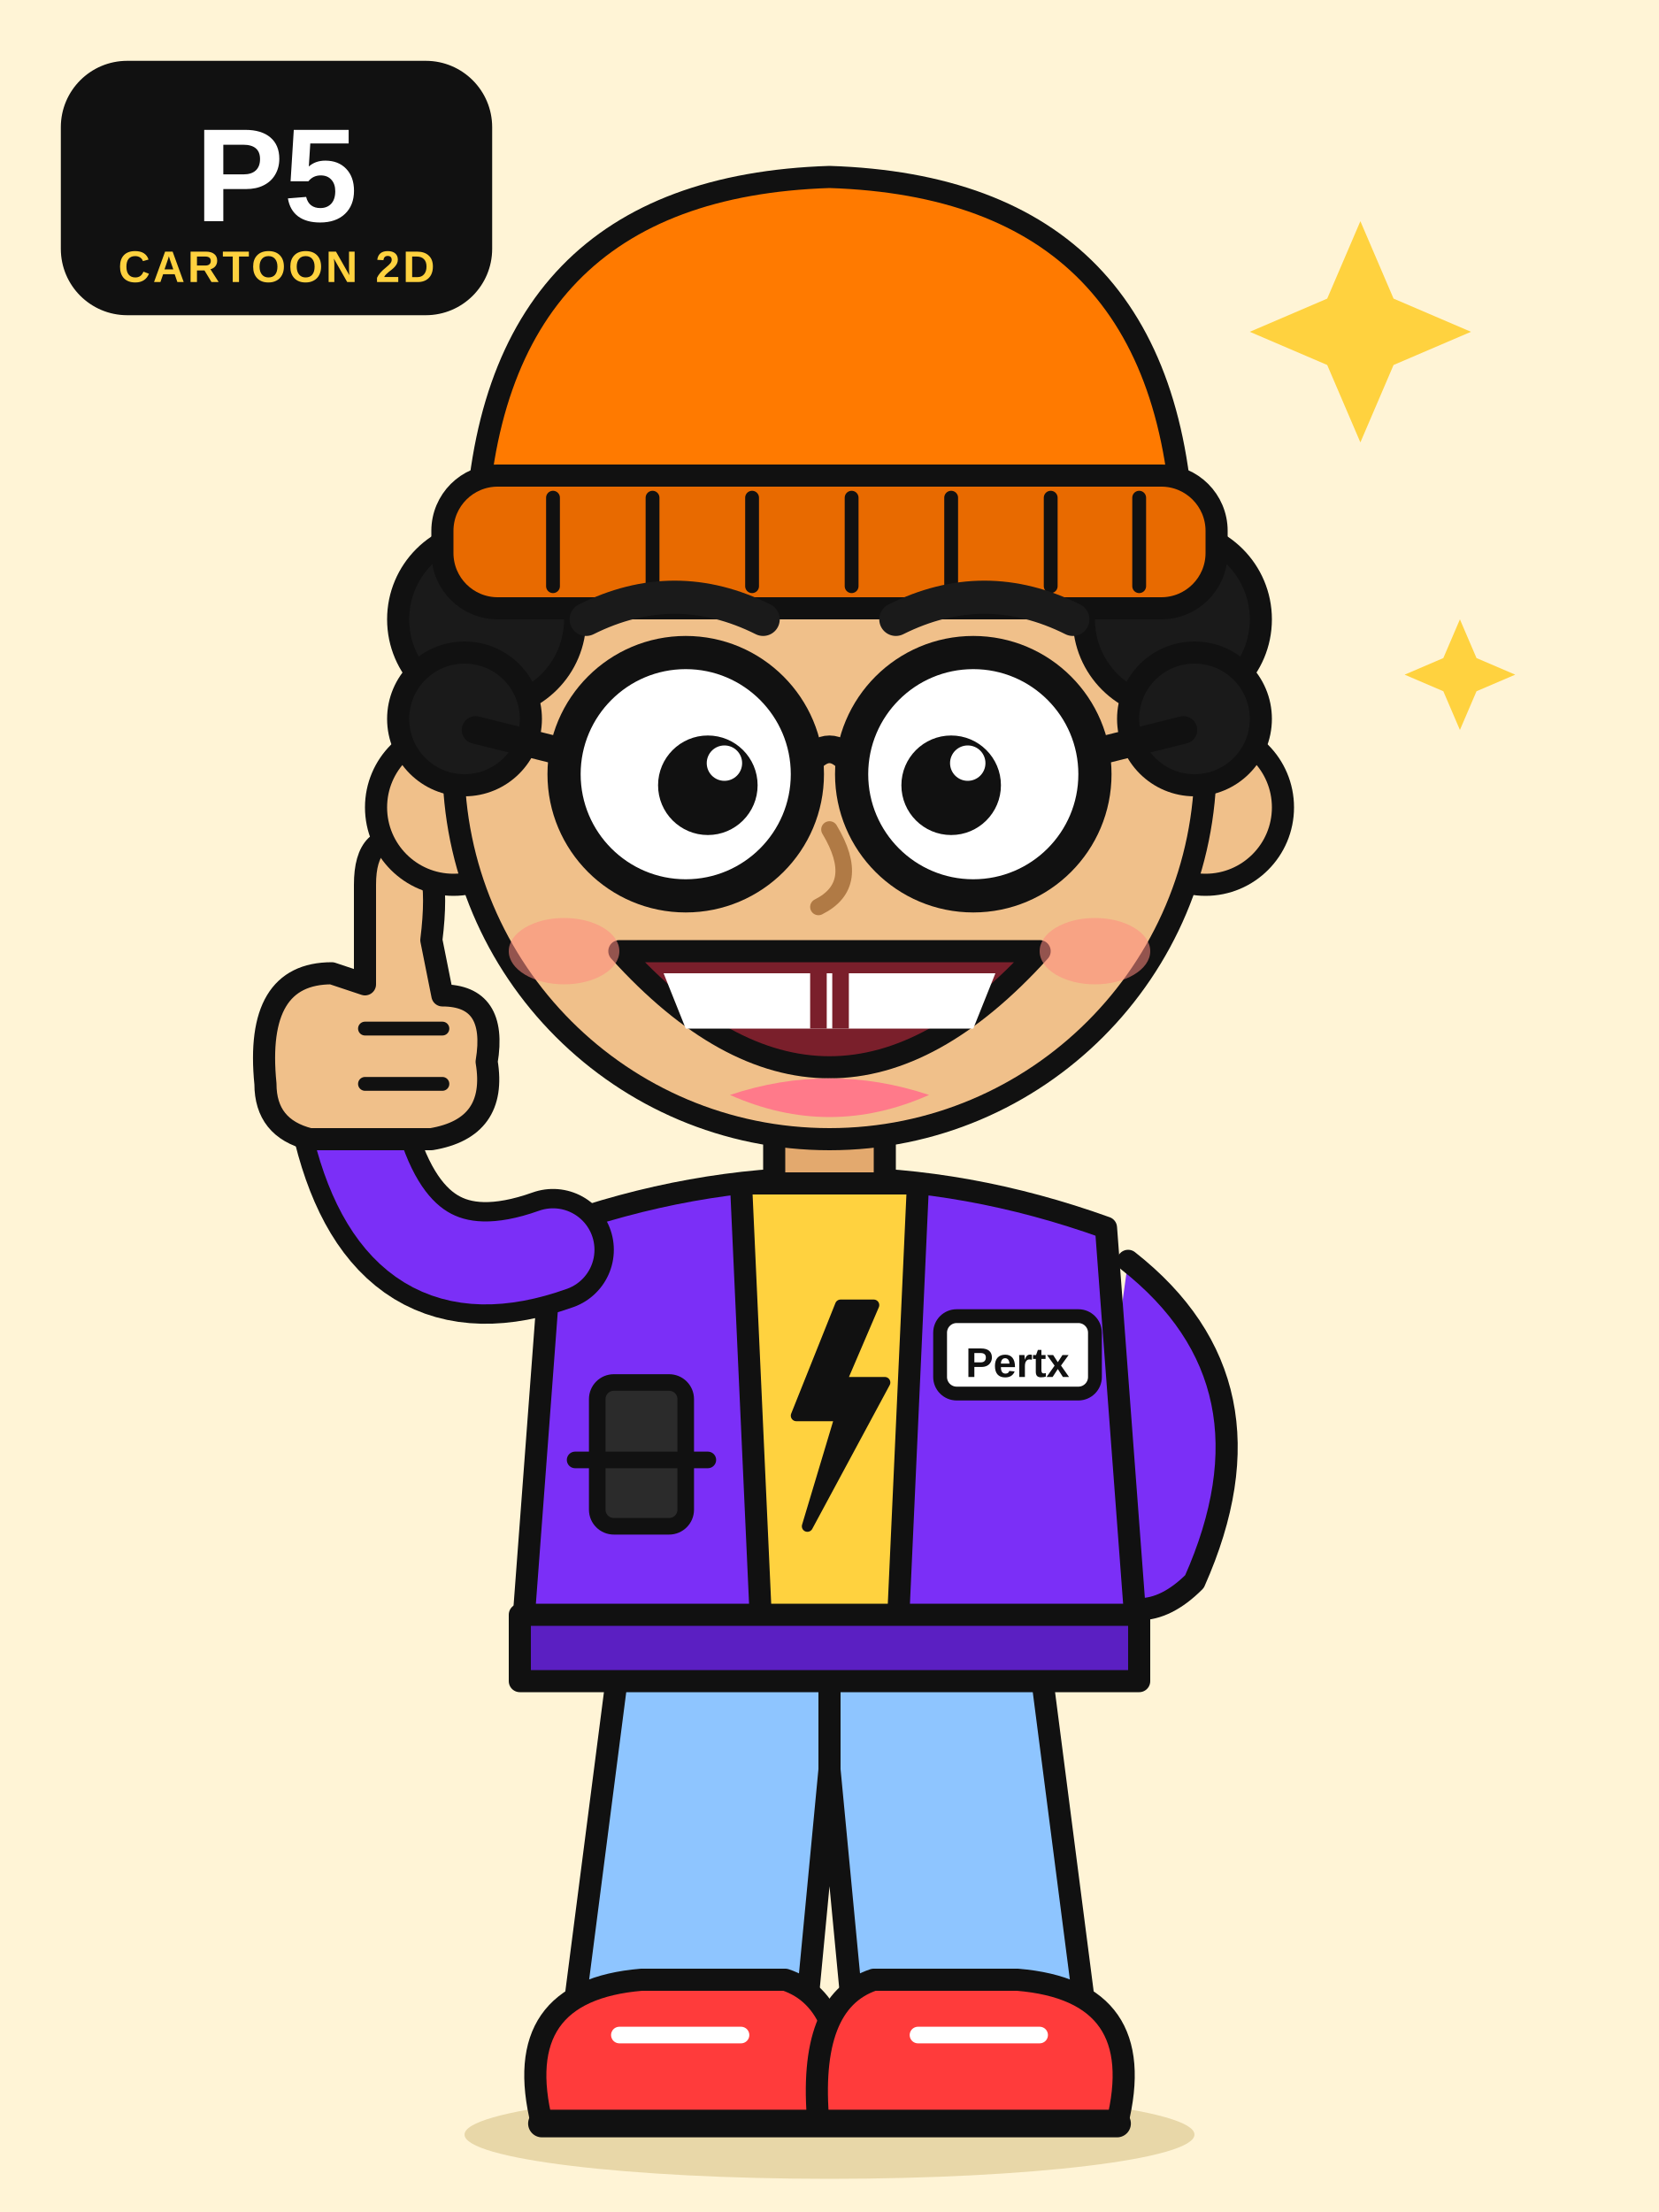
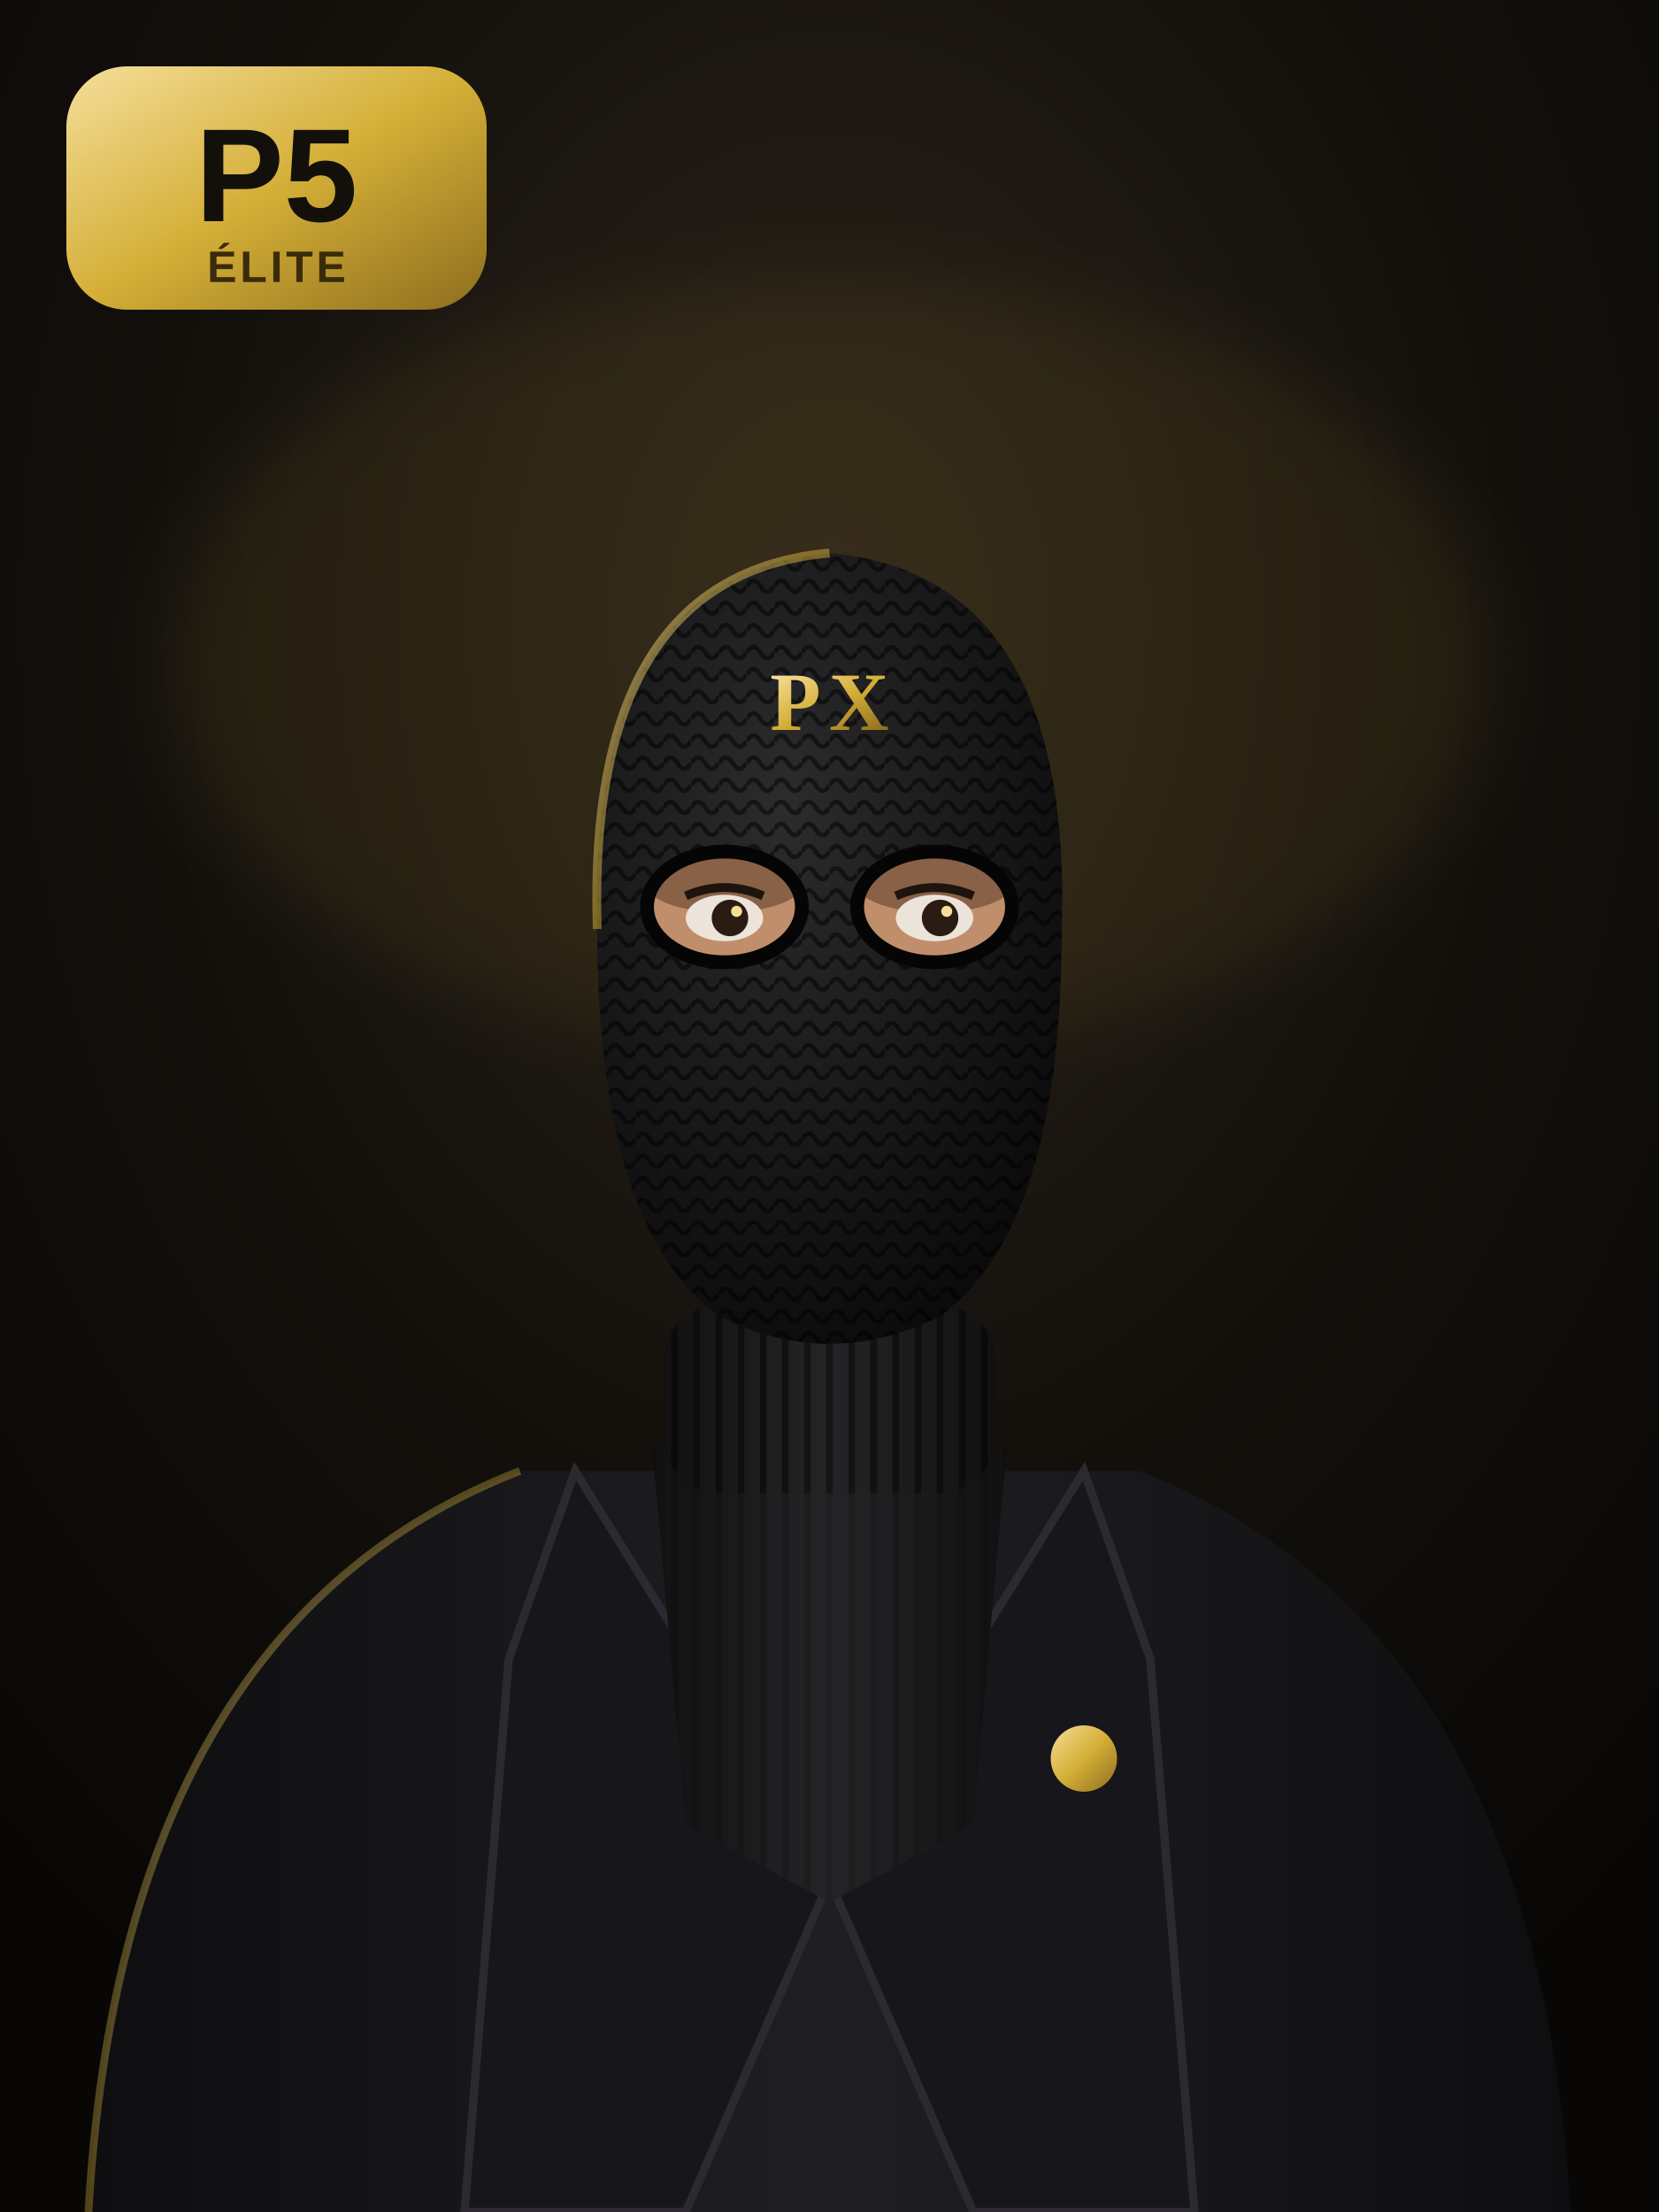
<svg xmlns="http://www.w3.org/2000/svg" viewBox="0 0 300 400" width="300" height="400">
-   <rect width="300" height="400" fill="#FFF4D6" />
-   <g fill="#FFD23F">
-     <path d="M246 40 l6 14 l14 6 l-14 6 l-6 14 l-6 -14 l-14 -6 l14 -6 z" />
-     <path d="M264 112 l3 7 l7 3 l-7 3 l-3 7 l-3 -7 l-7 -3 l7 -3 z" />
-   </g>
-   <ellipse cx="150" cy="386" rx="66" ry="8" fill="#E8D7A8" />
-   <g stroke="#111111" stroke-width="4" stroke-linejoin="round" stroke-linecap="round">
-     <path d="M112 300 L104 362 L146 362 L150 320 L154 362 L196 362 L188 300 Z" fill="#8EC5FF" />
-     <path d="M150 320 L150 304" fill="none" />
-     <path d="M98 384 Q92 360 116 358 L142 358 Q154 362 152 384 Z" fill="#FF3B3B" />
-     <path d="M202 384 Q208 360 184 358 L158 358 Q146 362 148 384 Z" fill="#FF3B3B" />
-     <path d="M98 384 L152 384 M148 384 L202 384" stroke-width="5" />
-     <path d="M112 368 L134 368 M166 368 L188 368" stroke="#FFFFFF" stroke-width="3" />
-     <path d="M204 228 Q232 250 216 286 Q206 296 196 286" fill="#7B2FF7" />
-     <path d="M100 222 Q150 204 200 222 L206 302 L94 302 Z" fill="#7B2FF7" />
-     <path d="M134 214 L166 214 L162 302 L138 302 Z" fill="#FFD23F" />
-     <path d="M152 236 L144 256 L152 256 L146 276 L160 250 L152 250 L158 236 Z" fill="#111111" stroke-width="2" />
-     <path d="M94 292 L206 292 L206 304 L94 304 Z" fill="#5B1FC2" />
-     <rect x="170" y="238" width="28" height="14" rx="3" fill="#FFFFFF" stroke-width="2.5" />
-     <rect x="108" y="250" width="16" height="26" rx="3" fill="#2B2B2B" stroke-width="3" />
-     <path d="M104 264 L128 264" stroke-width="3" />
-     <path d="M100 226 Q72 236 64 204" fill="none" stroke-width="22" stroke="#111111" />
-     <path d="M100 226 Q72 236 64 204" fill="none" stroke-width="15" stroke="#7B2FF7" />
-     <path d="M48 196 Q46 176 60 176 L66 178 L66 160 Q66 150 74 152 Q80 154 78 170 L80 180 Q90 180 88 192 Q90 204 78 206 L56 206 Q48 204 48 196 Z" fill="#F0C08A" />
-     <path d="M66 186 L80 186 M66 196 L80 196" stroke-width="2.5" />
-   </g>
-   <text x="184" y="249" font-family="Arial Black, Arial, sans-serif" font-weight="900" font-size="7.5" fill="#111" text-anchor="middle">Pertx</text>
-   <g stroke="#111111" stroke-width="4" stroke-linejoin="round" stroke-linecap="round">
-     <path d="M140 198 L140 214 L160 214 L160 198 Z" fill="#E3A96E" />
-     <circle cx="82" cy="146" r="14" fill="#F0C08A" />
-     <circle cx="218" cy="146" r="14" fill="#F0C08A" />
-     <circle cx="150" cy="138" r="68" fill="#F0C08A" />
-     <g fill="#1A1A1A">
-       <circle cx="88" cy="112" r="16" />
-       <circle cx="212" cy="112" r="16" />
-       <circle cx="84" cy="130" r="12" />
-       <circle cx="216" cy="130" r="12" />
-       <circle cx="102" cy="94" r="14" />
-       <circle cx="198" cy="94" r="14" />
-     </g>
-     <path d="M86 98 Q88 34 150 32 Q212 34 214 98 Z" fill="#FF7A00" />
-     <rect x="80" y="86" width="140" height="24" rx="10" fill="#E86A00" />
-     <path d="M100 90 L100 106 M118 90 L118 106 M136 90 L136 106 M154 90 L154 106 M172 90 L172 106 M190 90 L190 106 M206 90 L206 106" stroke-width="2.5" />
-     <circle cx="124" cy="140" r="22" fill="#FFFFFF" stroke-width="6" />
-     <circle cx="176" cy="140" r="22" fill="#FFFFFF" stroke-width="6" />
-     <path d="M146 138 Q150 133 154 138" fill="none" stroke-width="5" />
-     <path d="M102 136 L86 132 M198 136 L214 132" stroke-width="5" />
-   </g>
-   <circle cx="128" cy="142" r="9" fill="#111111" />
-   <circle cx="172" cy="142" r="9" fill="#111111" />
-   <circle cx="131" cy="138" r="3.2" fill="#FFFFFF" />
-   <circle cx="175" cy="138" r="3.2" fill="#FFFFFF" />
-   <path d="M106 112 Q122 104 138 112" stroke="#1A1A1A" stroke-width="6" fill="none" stroke-linecap="round" />
-   <path d="M162 112 Q178 104 194 112" stroke="#1A1A1A" stroke-width="6" fill="none" stroke-linecap="round" />
-   <path d="M112 172 Q150 214 188 172 Z" fill="#7A1F2B" stroke="#111111" stroke-width="4" stroke-linejoin="round" />
-   <path d="M120 176 L180 176 L176 186 L124 186 Z" fill="#FFFFFF" />
-   <path d="M148 176 L148 186 M152 176 L152 186" stroke="#7A1F2B" stroke-width="3" />
-   <path d="M132 198 Q150 206 168 198 Q150 192 132 198 Z" fill="#FF7A8A" />
-   <ellipse cx="102" cy="172" rx="10" ry="6" fill="#FF8A80" opacity=".55" />
-   <ellipse cx="198" cy="172" rx="10" ry="6" fill="#FF8A80" opacity=".55" />
-   <path d="M150 150 Q156 160 148 164" stroke="#B07A45" stroke-width="3" fill="none" stroke-linecap="round" />
+   <defs>
+     <radialGradient id="q5bg" cx="50%" cy="28%" r="75%">
+       <stop offset="0" stop-color="#2A2219" />
+       <stop offset=".55" stop-color="#13100C" />
+       <stop offset="1" stop-color="#080706" />
+     </radialGradient>
+     <linearGradient id="q5gold" x1="0" y1="0" x2="1" y2="1">
+       <stop offset="0" stop-color="#F5DE9A" />
+       <stop offset=".5" stop-color="#D4AF37" />
+       <stop offset="1" stop-color="#8E6E1E" />
+     </linearGradient>
+     <radialGradient id="q5mask" cx="40%" cy="32%" r="72%">
+       <stop offset="0" stop-color="#2C2C2E" />
+       <stop offset="1" stop-color="#0B0B0C" />
+     </radialGradient>
+     <linearGradient id="q5coat" x1="0" y1="0" x2="1" y2="0">
+       <stop offset="0" stop-color="#0E0E10" />
+       <stop offset=".5" stop-color="#1F1E22" />
+       <stop offset="1" stop-color="#0E0E10" />
+     </linearGradient>
+     <linearGradient id="q5turtle" x1="0" y1="0" x2="1" y2="0">
+       <stop offset="0" stop-color="#111" />
+       <stop offset=".5" stop-color="#252427" />
+       <stop offset="1" stop-color="#111" />
+     </linearGradient>
+     <pattern id="q5rib" width="4" height="10" patternUnits="userSpaceOnUse">
+       <path d="M2 0 V10" stroke="#000" stroke-opacity=".45" stroke-width="1.2" />
+     </pattern>
+     <pattern id="q5knit" width="5" height="4" patternUnits="userSpaceOnUse">
+       <path d="M0 2 Q1.25 0 2.5 2 T5 2" stroke="#000" stroke-opacity=".5" fill="none" stroke-width=".8" />
+     </pattern>
+     <filter id="q5b">
+       <feGaussianBlur stdDeviation="6" />
+     </filter>
+   </defs>
+   <rect width="300" height="400" fill="url(#q5bg)" />
+   <ellipse cx="150" cy="120" rx="120" ry="70" fill="#D4AF37" opacity=".08" filter="url(#q5b)" />
+   <path d="M30 60 H270" stroke="url(#q5gold)" stroke-width=".8" opacity=".5" />
+   <path d="M16 400 Q22 294 94 266 L206 266 Q278 294 284 400 Z" fill="url(#q5coat)" />
+   <path d="M104 266 L150 340 L124 400 L84 400 L92 300 Z" fill="#17161A" stroke="#2C2A30" stroke-width="1.5" />
+   <path d="M196 266 L150 340 L176 400 L216 400 L208 300 Z" fill="#17161A" stroke="#2C2A30" stroke-width="1.5" />
+   <path d="M118 262 L182 262 L176 330 L150 344 L124 330 Z" fill="url(#q5turtle)" />
+   <path d="M118 262 L182 262 L176 330 L150 344 L124 330 Z" fill="url(#q5rib)" opacity=".35" />
+   <rect x="120" y="236" width="60" height="34" rx="10" fill="url(#q5turtle)" />
+   <rect x="120" y="236" width="60" height="34" rx="10" fill="url(#q5rib)" />
+   <circle cx="196" cy="318" r="6" fill="url(#q5gold)" />
+   <path d="M108 168 Q106 104 150 100 Q194 104 192 168 Q192 222 170 238 Q150 248 130 238 Q108 222 108 168 Z" fill="url(#q5mask)" />
+   <path d="M108 168 Q106 104 150 100 Q194 104 192 168 Q192 222 170 238 Q150 248 130 238 Q108 222 108 168 Z" fill="url(#q5knit)" />
+   <text x="150" y="132" font-family="Georgia, 'Times New Roman', serif" font-weight="700" font-size="15" fill="url(#q5gold)" text-anchor="middle" letter-spacing="1.5">PX</text>
+   <ellipse cx="131" cy="164" rx="14" ry="10" fill="#C08E6A" />
+   <ellipse cx="169" cy="164" rx="14" ry="10" fill="#C08E6A" />
+   <ellipse cx="131" cy="160" rx="14" ry="5" fill="#5A3C2A" opacity=".55" />
+   <ellipse cx="169" cy="160" rx="14" ry="5" fill="#5A3C2A" opacity=".55" />
+   <ellipse cx="131" cy="166" rx="7" ry="4.2" fill="#ECE4DA" />
+   <ellipse cx="169" cy="166" rx="7" ry="4.2" fill="#ECE4DA" />
+   <circle cx="132" cy="166" r="3.3" fill="#2A1C12" />
+   <circle cx="170" cy="166" r="3.3" fill="#2A1C12" />
+   <circle cx="133.2" cy="164.8" r="1" fill="#F5DE9A" />
+   <circle cx="171.2" cy="164.8" r="1" fill="#F5DE9A" />
+   <path d="M124 162 Q131 159 138 162 M162 162 Q169 159 176 162" stroke="#1E140E" stroke-width="1.6" fill="none" />
+   <ellipse cx="131" cy="164" rx="14" ry="10" fill="none" stroke="#050505" stroke-width="2.5" />
+   <ellipse cx="169" cy="164" rx="14" ry="10" fill="none" stroke="#050505" stroke-width="2.5" />
+   <path d="M108 168 Q106 104 150 100" stroke="url(#q5gold)" stroke-width="1.6" fill="none" opacity=".5" />
+   <path d="M94 266 Q22 294 16 400" stroke="url(#q5gold)" stroke-width="1.4" fill="none" opacity=".35" />
  <g font-family="Arial, Helvetica, sans-serif" text-anchor="middle">
-     <rect x="12" y="12" width="76" height="44" rx="11" fill="#111111" stroke="#111" stroke-width="2" />
-     <text x="50" y="40" font-size="24" font-weight="800" fill="#FFFFFF">P5</text>
-     <text x="50" y="51" font-size="8" font-weight="700" fill="#FFD23F" letter-spacing=".5">CARTOON 2D</text>
+     <rect x="12" y="12" width="76" height="44" rx="11" fill="url(#q5gold)" />
+     <text x="50" y="40" font-size="24" font-weight="800" fill="#13100C">P5</text>
+     <text x="50" y="51" font-size="8" font-weight="700" fill="#3A2C0A" letter-spacing=".6">ÉLITE</text>
  </g>
</svg>
